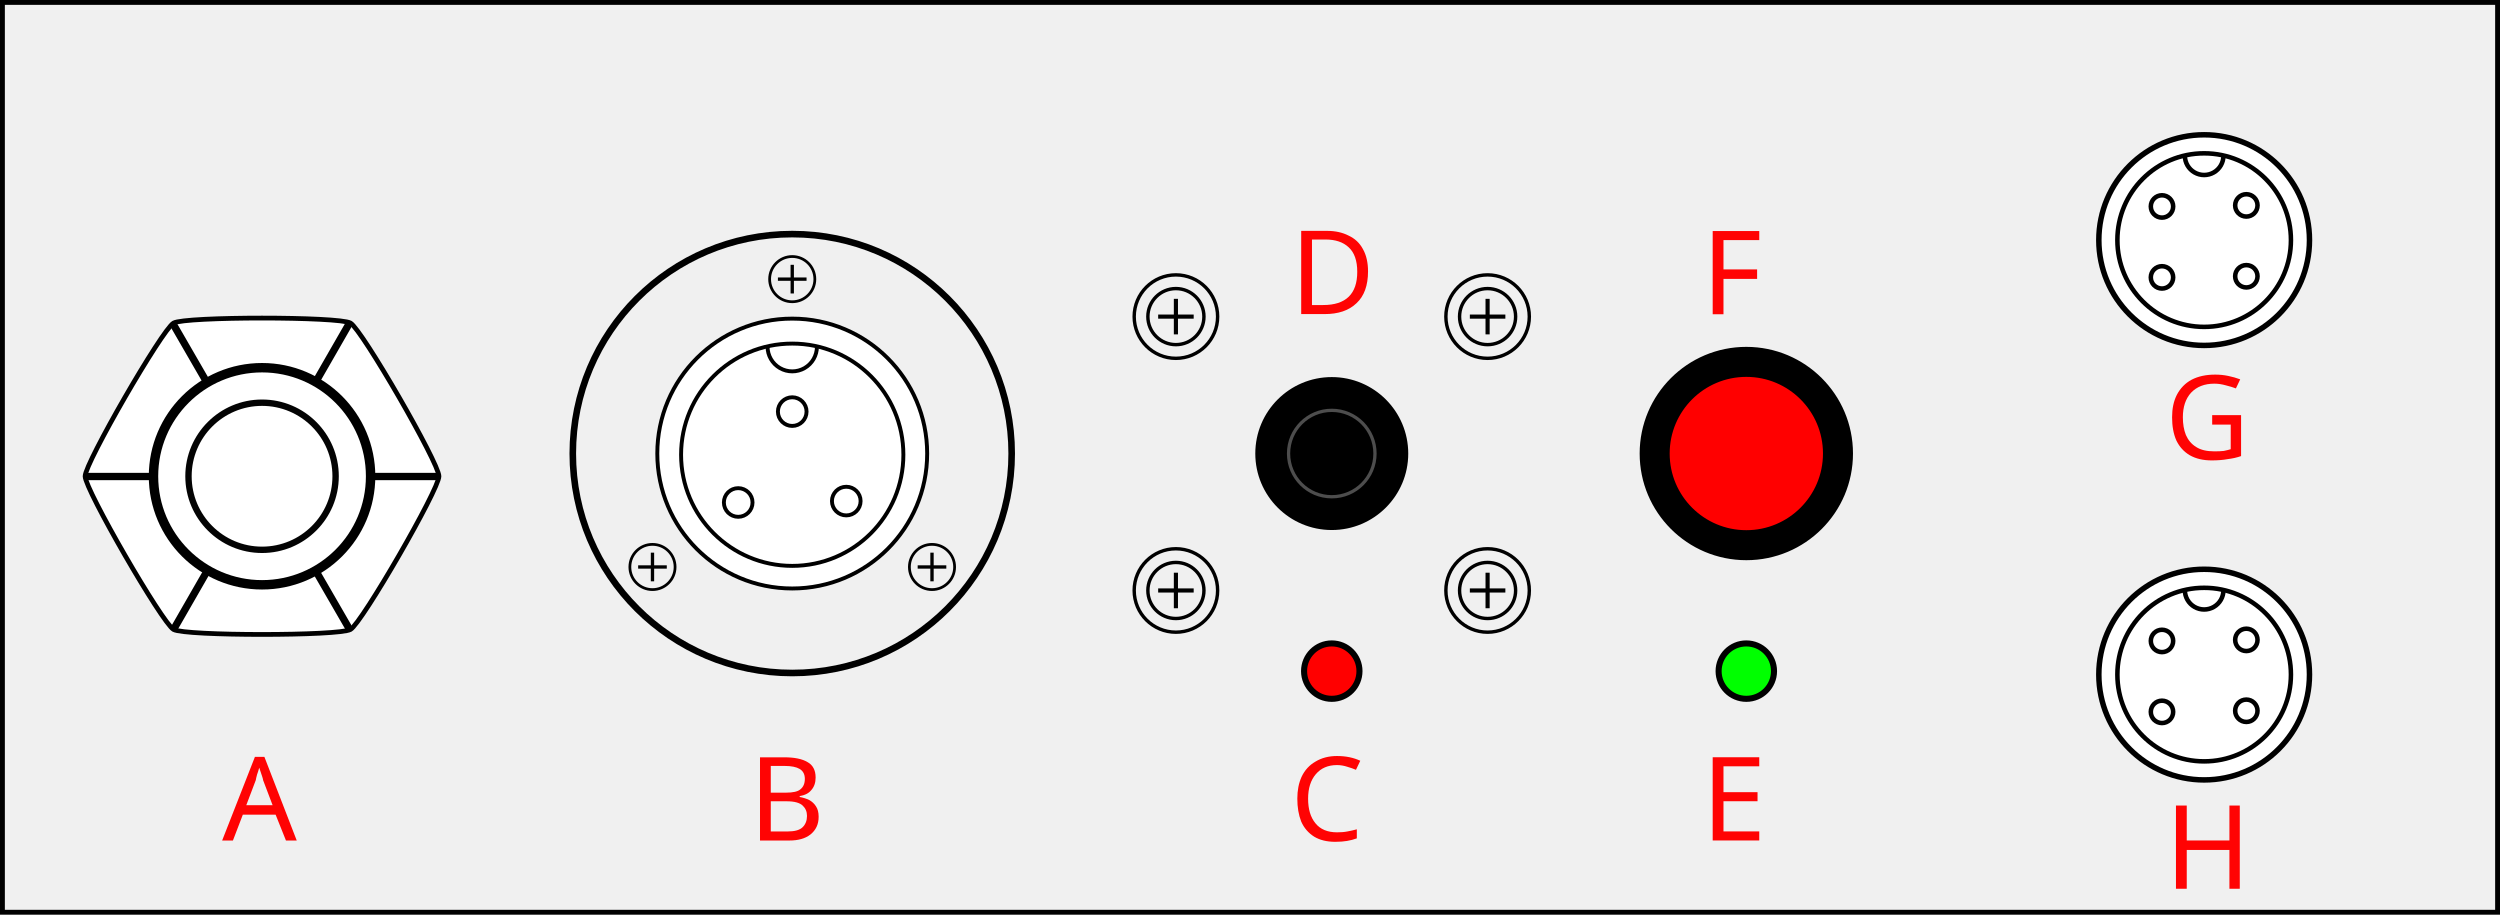
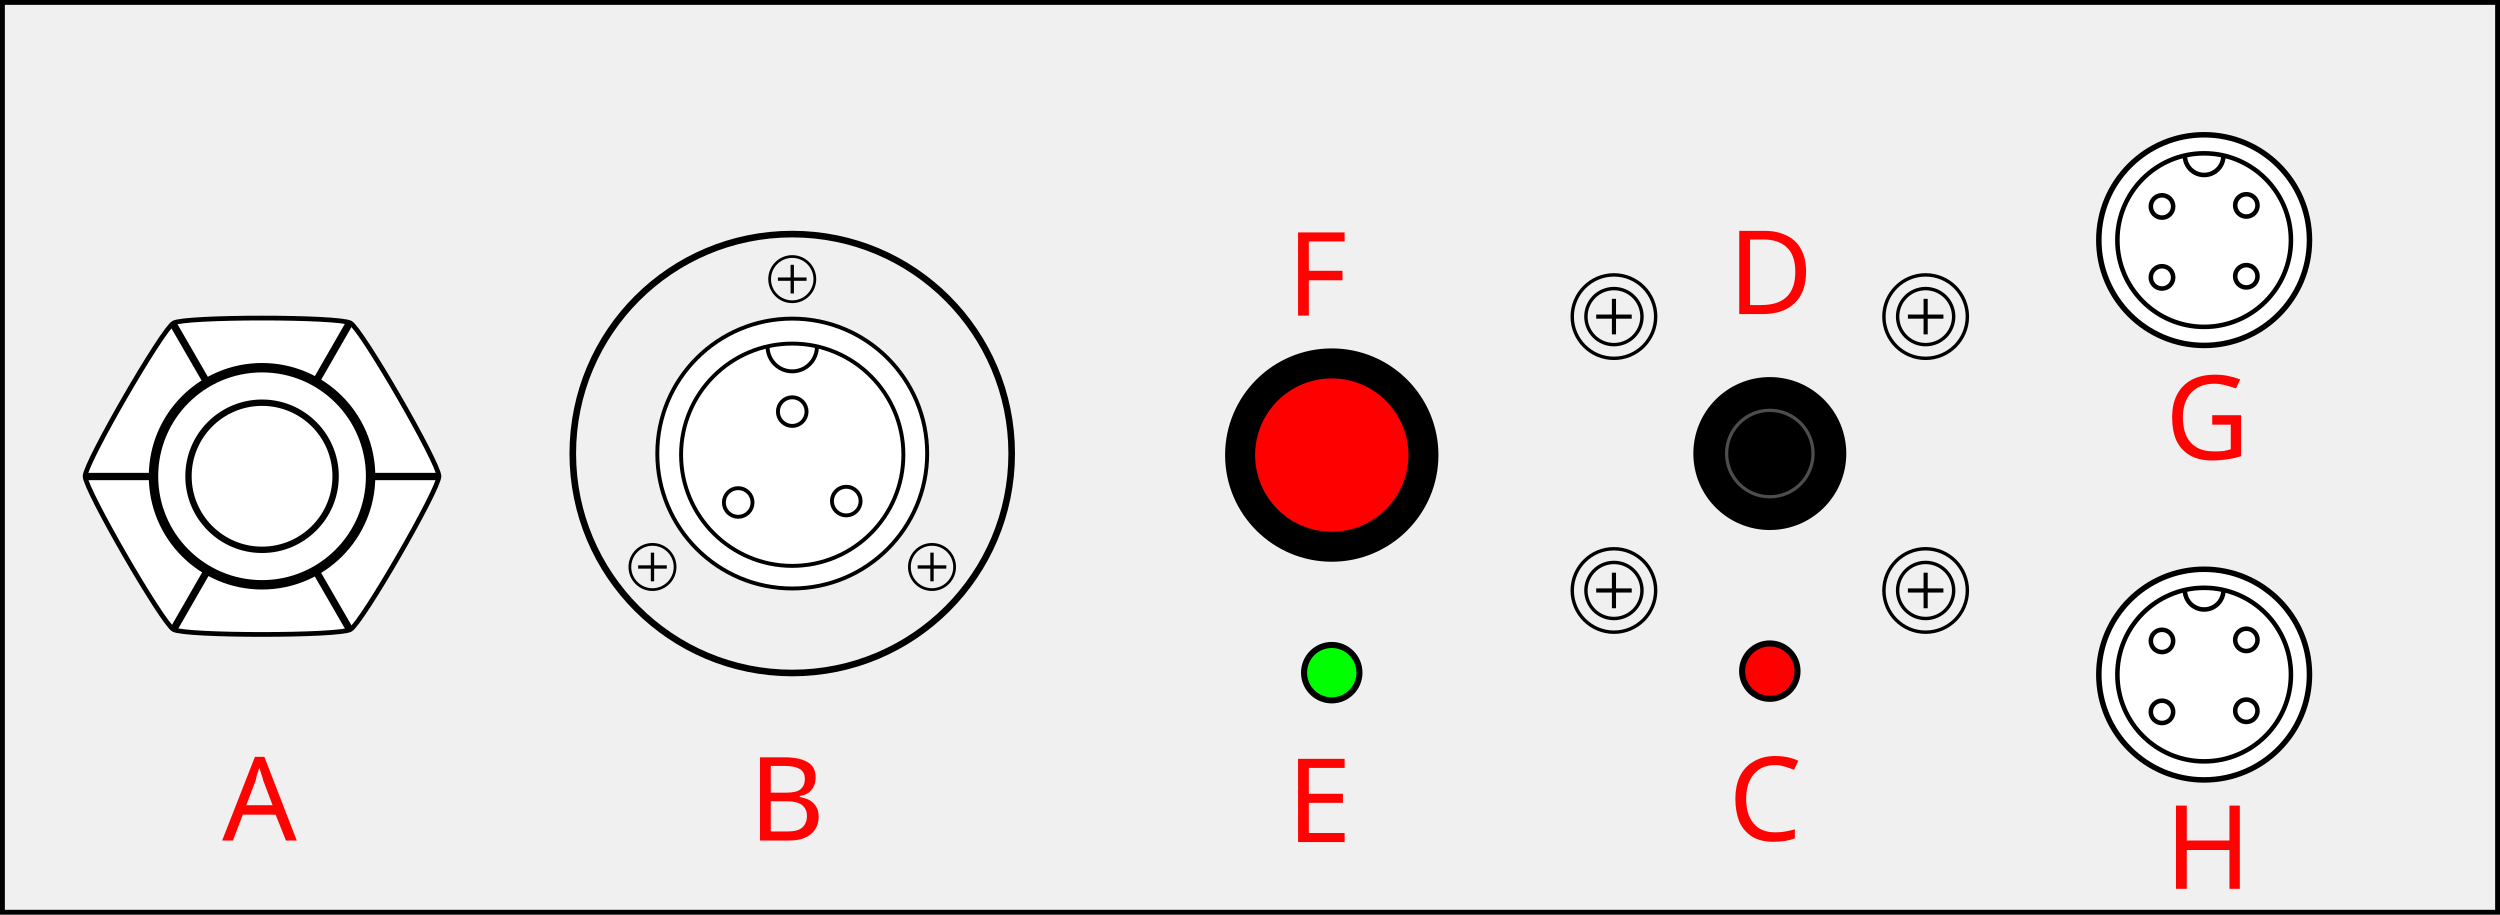
<svg xmlns="http://www.w3.org/2000/svg" width="90.601mm" height="33.148mm" viewBox="0 0 90.601 33.148" version="1.1" id="svg8">
  <defs id="defs2" />
  <g id="layer1" transform="translate(-1.1750311e-4,-1.1750311e-4)">
    <rect style="fill:none;fill-rule:evenodd;stroke:#000000;stroke-width:0.176;stroke-miterlimit:4;stroke-dasharray:none" id="rect10" width="90.425" height="32.972" x="0.088" y="0.088" />
    <g id="g1696" transform="translate(1.5875)">
      <g id="g979-3" transform="matrix(1.328631,0,0,1.328631,-18.81748,-18.54207)">
        <circle style="fill:#ffffff;stroke:#000000;stroke-width:0.15;stroke-miterlimit:4;stroke-dasharray:none" id="path62-8" cx="73.09" cy="20.505" r="2.873" />
        <circle style="fill:#ffffff;stroke:#000000;stroke-width:0.124;stroke-miterlimit:4;stroke-dasharray:none" id="path62-9-9" cx="73.09" cy="20.505" r="2.367" />
        <path style="fill:none;stroke:#000000;stroke-width:0.124;stroke-miterlimit:4;stroke-dasharray:none" id="path919-4" d="m 73.616,18.204 a 0.526,0.526 0 0 1 -0.263,0.455 0.526,0.526 0 0 1 -0.526,0 0.526,0.526 0 0 1 -0.263,-0.455" />
        <g id="g968-9" transform="translate(0.1317978,-0.2869537)">
          <circle style="fill:none;stroke:#000000;stroke-width:0.124;stroke-miterlimit:4;stroke-dasharray:none" id="path927-4" cx="71.808" cy="19.874" r="0.305" />
          <circle style="fill:none;stroke:#000000;stroke-width:0.124;stroke-miterlimit:4;stroke-dasharray:none" id="path927-5-9" cx="74.109" cy="19.845" r="0.305" />
        </g>
        <g id="g964-4" transform="translate(0.03365326,0.04176085)">
          <circle style="fill:none;stroke:#000000;stroke-width:0.124;stroke-miterlimit:4;stroke-dasharray:none" id="path927-6-6" cx="71.906" cy="21.48" r="0.305" />
          <circle style="fill:none;stroke:#000000;stroke-width:0.124;stroke-miterlimit:4;stroke-dasharray:none" id="path927-5-3-8" cx="74.207" cy="21.45" r="0.305" />
        </g>
      </g>
      <g id="g979-3-1" transform="matrix(1.328631,0,0,1.328631,-18.81748,-2.79612)">
        <circle style="fill:#ffffff;stroke:#000000;stroke-width:0.15;stroke-miterlimit:4;stroke-dasharray:none" id="path62-8-9" cx="73.09" cy="20.505" r="2.873" />
        <circle style="fill:#ffffff;stroke:#000000;stroke-width:0.124;stroke-miterlimit:4;stroke-dasharray:none" id="path62-9-9-4" cx="73.09" cy="20.505" r="2.367" />
        <path style="fill:none;stroke:#000000;stroke-width:0.124;stroke-miterlimit:4;stroke-dasharray:none" id="path919-4-0" d="m 73.616,18.204 a 0.526,0.526 0 0 1 -0.263,0.455 0.526,0.526 0 0 1 -0.526,0 0.526,0.526 0 0 1 -0.263,-0.455" />
        <g id="g968-9-4" transform="translate(0.1317978,-0.2869537)">
          <circle style="fill:none;stroke:#000000;stroke-width:0.124;stroke-miterlimit:4;stroke-dasharray:none" id="path927-4-4" cx="71.808" cy="19.874" r="0.305" />
          <circle style="fill:none;stroke:#000000;stroke-width:0.124;stroke-miterlimit:4;stroke-dasharray:none" id="path927-5-9-1" cx="74.109" cy="19.845" r="0.305" />
        </g>
        <g id="g964-4-2" transform="translate(0.03365326,0.04176085)">
          <circle style="fill:none;stroke:#000000;stroke-width:0.124;stroke-miterlimit:4;stroke-dasharray:none" id="path927-6-6-4" cx="71.906" cy="21.48" r="0.305" />
          <circle style="fill:none;stroke:#000000;stroke-width:0.124;stroke-miterlimit:4;stroke-dasharray:none" id="path927-5-3-8-7" cx="74.207" cy="21.45" r="0.305" />
        </g>
      </g>
    </g>
-     <g id="g31" transform="translate(-7.559507,-174.7958)">
-       <circle style="fill:#000000;stroke:#000000;stroke-width:0.265" id="path12" cx="70.847" cy="191.232" r="3.733" />
-       <circle style="fill:#ff0000;stroke:#ff0000;stroke-width:0.19" id="path12-9" cx="70.847" cy="191.232" r="2.683" />
-     </g>
-     <circle style="opacity:0.999;fill:#ff0000;stroke:#000000;stroke-width:0.22;stroke-miterlimit:4;stroke-dasharray:none" id="path35-6" cx="48.264" cy="24.322" r="1.004" />
-     <circle style="fill:#000000;stroke:#000000;stroke-width:0.343" id="path52" cx="48.264" cy="16.437" r="2.6" />
-     <g id="g1201" transform="translate(0.457436,2.740845)">
-       <g id="g1162" transform="translate(3.274052,2.071339)">
-         <circle style="fill:none;stroke:#000000;stroke-width:0.124;stroke-miterlimit:4;stroke-dasharray:none" id="path1111" cx="38.884" cy="6.662" r="1.016" />
-         <circle style="fill:none;stroke:#000000;stroke-width:0.124;stroke-miterlimit:4;stroke-dasharray:none" id="path1113" cx="38.884" cy="6.662" r="1.512" />
-         <path style="fill:none;stroke:#000000;stroke-width:0.15;stroke-linecap:butt;stroke-linejoin:miter;stroke-miterlimit:4;stroke-dasharray:none;stroke-opacity:1" d="M 38.884,6.018 V 7.306" id="path1115" />
-         <path style="fill:none;stroke:#000000;stroke-width:0.15;stroke-linecap:butt;stroke-linejoin:miter;stroke-miterlimit:4;stroke-dasharray:none;stroke-opacity:1" d="m 38.241,6.662 h 1.287" id="path1156" />
-       </g>
-       <g id="g1162-4" transform="translate(14.5696,2.071339)">
-         <circle style="fill:none;stroke:#000000;stroke-width:0.124;stroke-miterlimit:4;stroke-dasharray:none" id="path1111-4" cx="38.884" cy="6.662" r="1.016" />
-         <circle style="fill:none;stroke:#000000;stroke-width:0.124;stroke-miterlimit:4;stroke-dasharray:none" id="path1113-5" cx="38.884" cy="6.662" r="1.512" />
-         <path style="fill:none;stroke:#000000;stroke-width:0.15;stroke-linecap:butt;stroke-linejoin:miter;stroke-miterlimit:4;stroke-dasharray:none;stroke-opacity:1" d="M 38.884,6.018 V 7.306" id="path1115-3" />
-         <path style="fill:none;stroke:#000000;stroke-width:0.15;stroke-linecap:butt;stroke-linejoin:miter;stroke-miterlimit:4;stroke-dasharray:none;stroke-opacity:1" d="m 38.241,6.662 h 1.287" id="path1156-5" />
-       </g>
-     </g>
-     <g id="g1162-7" transform="translate(3.731488,14.73718)">
-       <circle style="fill:none;stroke:#000000;stroke-width:0.124;stroke-miterlimit:4;stroke-dasharray:none" id="path1111-44" cx="38.884" cy="6.662" r="1.016" />
-       <circle style="fill:none;stroke:#000000;stroke-width:0.124;stroke-miterlimit:4;stroke-dasharray:none" id="path1113-9" cx="38.884" cy="6.662" r="1.512" />
-       <path style="fill:none;stroke:#000000;stroke-width:0.15;stroke-linecap:butt;stroke-linejoin:miter;stroke-miterlimit:4;stroke-dasharray:none;stroke-opacity:1" d="M 38.884,6.018 V 7.306" id="path1115-2" />
-       <path style="fill:none;stroke:#000000;stroke-width:0.15;stroke-linecap:butt;stroke-linejoin:miter;stroke-miterlimit:4;stroke-dasharray:none;stroke-opacity:1" d="m 38.241,6.662 h 1.287" id="path1156-6" />
-     </g>
-     <g id="g1162-4-0" transform="translate(15.02704,14.73718)">
-       <circle style="fill:none;stroke:#000000;stroke-width:0.124;stroke-miterlimit:4;stroke-dasharray:none" id="path1111-4-9" cx="38.884" cy="6.662" r="1.016" />
-       <circle style="fill:none;stroke:#000000;stroke-width:0.124;stroke-miterlimit:4;stroke-dasharray:none" id="path1113-5-3" cx="38.884" cy="6.662" r="1.512" />
-       <path style="fill:none;stroke:#000000;stroke-width:0.15;stroke-linecap:butt;stroke-linejoin:miter;stroke-miterlimit:4;stroke-dasharray:none;stroke-opacity:1" d="M 38.884,6.018 V 7.306" id="path1115-3-6" />
-       <path style="fill:none;stroke:#000000;stroke-width:0.15;stroke-linecap:butt;stroke-linejoin:miter;stroke-miterlimit:4;stroke-dasharray:none;stroke-opacity:1" d="m 38.241,6.662 h 1.287" id="path1156-5-6" />
-     </g>
-     <circle style="fill:#000000;stroke:#4d4d4d;stroke-width:0.119;stroke-miterlimit:4;stroke-dasharray:none" id="path1273" cx="48.264" cy="16.437" r="1.566" />
    <circle style="fill:#ffffff;stroke:#000000;stroke-width:0.142;stroke-miterlimit:4;stroke-dasharray:none" id="path62-8-2" cx="28.711" cy="16.437" r="4.89" />
    <circle style="fill:#ffffff;stroke:#000000;stroke-width:0.142;stroke-miterlimit:4;stroke-dasharray:none" id="path62-9-9-1" cx="28.711" cy="16.48" r="4.028" />
    <path style="fill:none;stroke:#000000;stroke-width:0.142;stroke-miterlimit:4;stroke-dasharray:none" id="path919-4-9" d="m 29.606,12.564 a 0.895,0.895 0 0 1 -0.447,0.775 0.895,0.895 0 0 1 -0.895,0 0.895,0.895 0 0 1 -0.447,-0.775" />
    <circle style="fill:none;stroke:#000000;stroke-width:0.142;stroke-miterlimit:4;stroke-dasharray:none" id="path927-4-6" cx="28.711" cy="14.917" r="0.519" />
    <g id="g964-4-8" transform="matrix(1.702008,0,0,1.702008,-95.63154,-18.34875)" style="stroke-width:0.083;stroke-miterlimit:4;stroke-dasharray:none">
      <circle style="fill:none;stroke:#000000;stroke-width:0.083;stroke-miterlimit:4;stroke-dasharray:none" id="path927-6-6-5" cx="71.906" cy="21.48" r="0.305" />
      <circle style="fill:none;stroke:#000000;stroke-width:0.083;stroke-miterlimit:4;stroke-dasharray:none" id="path927-5-3-8-3" cx="74.207" cy="21.45" r="0.305" />
    </g>
    <circle style="fill:none;stroke:#000000;stroke-width:0.239;stroke-miterlimit:4;stroke-dasharray:none" id="path1467" cx="28.711" cy="16.437" r="7.953" />
    <g id="g1599" transform="matrix(0.8064305,0,0,0.8064305,8.39705,5.99921)">
      <g id="g1513" transform="translate(14.90028,-2.645833)">
        <circle style="fill:none;stroke:#000000;stroke-width:0.124;stroke-miterlimit:4;stroke-dasharray:none" id="path1111-44-7" cx="10.29" cy="7.751" r="1.016" />
        <path style="fill:none;stroke:#000000;stroke-width:0.15;stroke-linecap:butt;stroke-linejoin:miter;stroke-miterlimit:4;stroke-dasharray:none;stroke-opacity:1" d="M 10.29,7.107 V 8.395" id="path1115-2-2" />
        <path style="fill:none;stroke:#000000;stroke-width:0.15;stroke-linecap:butt;stroke-linejoin:miter;stroke-miterlimit:4;stroke-dasharray:none;stroke-opacity:1" d="m 9.646,7.751 h 1.287" id="path1156-6-1" />
      </g>
      <g id="g1513-0" transform="translate(21.18111,10.28988)">
        <circle style="fill:none;stroke:#000000;stroke-width:0.124;stroke-miterlimit:4;stroke-dasharray:none" id="path1111-44-7-7" cx="10.29" cy="7.751" r="1.016" />
        <path style="fill:none;stroke:#000000;stroke-width:0.15;stroke-linecap:butt;stroke-linejoin:miter;stroke-miterlimit:4;stroke-dasharray:none;stroke-opacity:1" d="M 10.29,7.107 V 8.395" id="path1115-2-2-7" />
        <path style="fill:none;stroke:#000000;stroke-width:0.15;stroke-linecap:butt;stroke-linejoin:miter;stroke-miterlimit:4;stroke-dasharray:none;stroke-opacity:1" d="m 9.646,7.751 h 1.287" id="path1156-6-1-0" />
      </g>
      <g id="g1513-2" transform="translate(8.619441,10.28988)">
        <circle style="fill:none;stroke:#000000;stroke-width:0.124;stroke-miterlimit:4;stroke-dasharray:none" id="path1111-44-7-9" cx="10.29" cy="7.751" r="1.016" />
        <path style="fill:none;stroke:#000000;stroke-width:0.15;stroke-linecap:butt;stroke-linejoin:miter;stroke-miterlimit:4;stroke-dasharray:none;stroke-opacity:1" d="M 10.29,7.107 V 8.395" id="path1115-2-2-3" />
        <path style="fill:none;stroke:#000000;stroke-width:0.15;stroke-linecap:butt;stroke-linejoin:miter;stroke-miterlimit:4;stroke-dasharray:none;stroke-opacity:1" d="m 9.646,7.751 h 1.287" id="path1156-6-1-6" />
      </g>
    </g>
    <path style="fill:#ffffff;stroke:#000000;stroke-width:0.172;stroke-miterlimit:4;stroke-dasharray:none" id="path2035" d="M 6.29,22.813 C 5.874,22.573 3.084,17.741 3.084,17.26 c 0,-0.481 2.79,-5.313 3.206,-5.553 0.416,-0.24 5.996,-0.24 6.412,0 0.416,0.24 3.206,5.072 3.206,5.553 0,0.481 -2.79,5.313 -3.206,5.553 -0.416,0.24 -5.996,0.24 -6.412,0 z" />
    <path style="fill:none;stroke:#000000;stroke-width:0.265px;stroke-linecap:butt;stroke-linejoin:miter;stroke-opacity:1" d="M 6.26,11.717 12.662,22.797" id="path2054" />
    <path style="fill:none;stroke:#000000;stroke-width:0.265px;stroke-linecap:butt;stroke-linejoin:miter;stroke-opacity:1" d="M 6.29,22.813 12.662,11.717" id="path2056" />
    <path style="fill:none;stroke:#000000;stroke-width:0.265px;stroke-linecap:butt;stroke-linejoin:miter;stroke-opacity:1" d="M 3.047,17.269 H 15.875" id="path2058" />
    <circle style="fill:#ffffff;stroke:#000000;stroke-width:0.341;stroke-miterlimit:4;stroke-dasharray:none" id="path2037-0" cx="9.497" cy="17.26" r="3.934" />
    <circle style="opacity:0.987;fill:#ffffff;stroke:#000000;stroke-width:0.231;stroke-miterlimit:4;stroke-dasharray:none" id="path2037" cx="9.497" cy="17.26" r="2.666" />
-     <circle style="opacity:0.999;fill:#00ff00;stroke:#000000;stroke-width:0.22;stroke-miterlimit:4;stroke-dasharray:none" id="path35-6-3" cx="63.287" cy="24.322" r="1.004" />
    <text xml:space="preserve" style="font-style:normal;font-weight:normal;font-size:4.233px;line-height:1.25;font-family:sans-serif;opacity:0.987;fill:#000000;fill-opacity:1;stroke:none;stroke-width:0.265" x="8.05" y="30.458" id="text2086">
      <tspan id="tspan2084" x="8.05" y="30.458" style="font-size:4.233px;fill:#ff0000;stroke-width:0.265">A</tspan>
    </text>
    <text xml:space="preserve" style="font-style:normal;font-weight:normal;font-size:4.233px;line-height:1.25;font-family:sans-serif;opacity:0.987;fill:#000000;fill-opacity:1;stroke:none;stroke-width:0.265" x="27.137" y="30.458" id="text2086-3">
      <tspan id="tspan2084-0" x="27.137" y="30.458" style="font-size:4.233px;fill:#ff0000;stroke-width:0.265">B</tspan>
    </text>
-     <text xml:space="preserve" style="font-style:normal;font-weight:normal;font-size:4.233px;line-height:1.25;font-family:sans-serif;opacity:0.987;fill:#000000;fill-opacity:1;stroke:none;stroke-width:0.265" x="46.749" y="30.458" id="text2086-3-7">
-       <tspan id="tspan2084-0-2" x="46.749" y="30.458" style="font-size:4.233px;fill:#ff0000;stroke-width:0.265">C</tspan>
-     </text>
-     <text xml:space="preserve" style="font-style:normal;font-weight:normal;font-size:4.233px;line-height:1.25;font-family:sans-serif;opacity:0.987;fill:#000000;fill-opacity:1;stroke:none;stroke-width:0.265" x="46.749" y="11.385" id="text2086-3-7-1">
-       <tspan id="tspan2084-0-2-5" x="46.749" y="11.385" style="font-size:4.233px;fill:#ff0000;stroke-width:0.265">D</tspan>
-     </text>
-     <g id="g2170" transform="translate(-0.7904578,-8.251966)">
-       <text xml:space="preserve" style="font-style:normal;font-weight:normal;font-size:4.233px;line-height:1.25;font-family:sans-serif;opacity:0.987;fill:#000000;fill-opacity:1;stroke:none;stroke-width:0.265" x="62.452" y="38.71" id="text2086-3-7-8">
-         <tspan id="tspan2084-0-2-7" x="62.452" y="38.71" style="font-size:4.233px;fill:#ff0000;stroke-width:0.265">E</tspan>
+     <g id="g2236" transform="translate(15.875)">
+       <circle style="opacity:0.999;fill:#ff0000;stroke:#000000;stroke-width:0.22;stroke-miterlimit:4;stroke-dasharray:none" id="path35-6" cx="48.264" cy="24.322" r="1.004" />
+       <circle style="fill:#000000;stroke:#000000;stroke-width:0.343" id="path52" cx="48.264" cy="16.437" r="2.6" />
+       <g id="g1201" transform="translate(0.457436,2.740845)">
+         <g id="g1162" transform="translate(3.274052,2.071339)">
+           <circle style="fill:none;stroke:#000000;stroke-width:0.124;stroke-miterlimit:4;stroke-dasharray:none" id="path1111" cx="38.884" cy="6.662" r="1.016" />
+           <circle style="fill:none;stroke:#000000;stroke-width:0.124;stroke-miterlimit:4;stroke-dasharray:none" id="path1113" cx="38.884" cy="6.662" r="1.512" />
+           <path style="fill:none;stroke:#000000;stroke-width:0.15;stroke-linecap:butt;stroke-linejoin:miter;stroke-miterlimit:4;stroke-dasharray:none;stroke-opacity:1" d="M 38.884,6.018 V 7.306" id="path1115" />
+           <path style="fill:none;stroke:#000000;stroke-width:0.15;stroke-linecap:butt;stroke-linejoin:miter;stroke-miterlimit:4;stroke-dasharray:none;stroke-opacity:1" d="m 38.241,6.662 h 1.287" id="path1156" />
+         </g>
+         <g id="g1162-4" transform="translate(14.5696,2.071339)">
+           <circle style="fill:none;stroke:#000000;stroke-width:0.124;stroke-miterlimit:4;stroke-dasharray:none" id="path1111-4" cx="38.884" cy="6.662" r="1.016" />
+           <circle style="fill:none;stroke:#000000;stroke-width:0.124;stroke-miterlimit:4;stroke-dasharray:none" id="path1113-5" cx="38.884" cy="6.662" r="1.512" />
+           <path style="fill:none;stroke:#000000;stroke-width:0.15;stroke-linecap:butt;stroke-linejoin:miter;stroke-miterlimit:4;stroke-dasharray:none;stroke-opacity:1" d="M 38.884,6.018 V 7.306" id="path1115-3" />
+           <path style="fill:none;stroke:#000000;stroke-width:0.15;stroke-linecap:butt;stroke-linejoin:miter;stroke-miterlimit:4;stroke-dasharray:none;stroke-opacity:1" d="m 38.241,6.662 h 1.287" id="path1156-5" />
+         </g>
+       </g>
+       <g id="g1162-7" transform="translate(3.731488,14.73718)">
+         <circle style="fill:none;stroke:#000000;stroke-width:0.124;stroke-miterlimit:4;stroke-dasharray:none" id="path1111-44" cx="38.884" cy="6.662" r="1.016" />
+         <circle style="fill:none;stroke:#000000;stroke-width:0.124;stroke-miterlimit:4;stroke-dasharray:none" id="path1113-9" cx="38.884" cy="6.662" r="1.512" />
+         <path style="fill:none;stroke:#000000;stroke-width:0.15;stroke-linecap:butt;stroke-linejoin:miter;stroke-miterlimit:4;stroke-dasharray:none;stroke-opacity:1" d="M 38.884,6.018 V 7.306" id="path1115-2" />
+         <path style="fill:none;stroke:#000000;stroke-width:0.15;stroke-linecap:butt;stroke-linejoin:miter;stroke-miterlimit:4;stroke-dasharray:none;stroke-opacity:1" d="m 38.241,6.662 h 1.287" id="path1156-6" />
+       </g>
+       <g id="g1162-4-0" transform="translate(15.02704,14.73718)">
+         <circle style="fill:none;stroke:#000000;stroke-width:0.124;stroke-miterlimit:4;stroke-dasharray:none" id="path1111-4-9" cx="38.884" cy="6.662" r="1.016" />
+         <circle style="fill:none;stroke:#000000;stroke-width:0.124;stroke-miterlimit:4;stroke-dasharray:none" id="path1113-5-3" cx="38.884" cy="6.662" r="1.512" />
+         <path style="fill:none;stroke:#000000;stroke-width:0.15;stroke-linecap:butt;stroke-linejoin:miter;stroke-miterlimit:4;stroke-dasharray:none;stroke-opacity:1" d="M 38.884,6.018 V 7.306" id="path1115-3-6" />
+         <path style="fill:none;stroke:#000000;stroke-width:0.15;stroke-linecap:butt;stroke-linejoin:miter;stroke-miterlimit:4;stroke-dasharray:none;stroke-opacity:1" d="m 38.241,6.662 h 1.287" id="path1156-5-6" />
+       </g>
+       <circle style="fill:#000000;stroke:#4d4d4d;stroke-width:0.119;stroke-miterlimit:4;stroke-dasharray:none" id="path1273" cx="48.264" cy="16.437" r="1.566" />
+       <text xml:space="preserve" style="font-style:normal;font-weight:normal;font-size:4.233px;line-height:1.25;font-family:sans-serif;opacity:0.987;fill:#000000;fill-opacity:1;stroke:none;stroke-width:0.265" x="46.749" y="30.458" id="text2086-3-7">
+         <tspan id="tspan2084-0-2" x="46.749" y="30.458" style="font-size:4.233px;fill:#ff0000;stroke-width:0.265">C</tspan>
      </text>
-       <text xml:space="preserve" style="font-style:normal;font-weight:normal;font-size:4.233px;line-height:1.25;font-family:sans-serif;opacity:0.987;fill:#000000;fill-opacity:1;stroke:none;stroke-width:0.265" x="62.452" y="19.637" id="text2086-3-7-1-8">
-         <tspan id="tspan2084-0-2-5-3" x="62.452" y="19.637" style="font-size:4.233px;fill:#ff0000;stroke-width:0.265">F</tspan>
-       </text>
-       <text xml:space="preserve" style="font-style:normal;font-weight:normal;font-size:4.233px;line-height:1.25;font-family:sans-serif;opacity:0.987;fill:#000000;fill-opacity:1;stroke:none;stroke-width:0.265" x="79.243" y="24.892" id="text2086-3-7-8-8">
-         <tspan id="tspan2084-0-2-7-3" x="79.243" y="24.892" style="font-size:4.233px;fill:#ff0000;stroke-width:0.265">G</tspan>
-       </text>
-       <text xml:space="preserve" style="font-style:normal;font-weight:normal;font-size:4.233px;line-height:1.25;font-family:sans-serif;opacity:0.987;fill:#000000;fill-opacity:1;stroke:none;stroke-width:0.265" x="79.243" y="40.46" id="text2086-3-7-8-5">
-         <tspan id="tspan2084-0-2-7-5" x="79.243" y="40.46" style="font-size:4.233px;fill:#ff0000;stroke-width:0.265">H</tspan>
+       <text xml:space="preserve" style="font-style:normal;font-weight:normal;font-size:4.233px;line-height:1.25;font-family:sans-serif;opacity:0.987;fill:#000000;fill-opacity:1;stroke:none;stroke-width:0.265" x="46.749" y="11.385" id="text2086-3-7-1">
+         <tspan id="tspan2084-0-2-5" x="46.749" y="11.385" style="font-size:4.233px;fill:#ff0000;stroke-width:0.265">D</tspan>
      </text>
    </g>
+     <g id="g2254" transform="translate(-15.02384,0.0558105)">
+       <g id="g31" transform="translate(-7.559507,-174.7958)">
+         <circle style="fill:#000000;stroke:#000000;stroke-width:0.265" id="path12" cx="70.847" cy="191.232" r="3.733" />
+         <circle style="fill:#ff0000;stroke:#ff0000;stroke-width:0.19" id="path12-9" cx="70.847" cy="191.232" r="2.683" />
+       </g>
+       <circle style="opacity:0.999;fill:#00ff00;stroke:#000000;stroke-width:0.22;stroke-miterlimit:4;stroke-dasharray:none" id="path35-6-3" cx="63.287" cy="24.322" r="1.004" />
+       <text xml:space="preserve" style="font-style:normal;font-weight:normal;font-size:4.233px;line-height:1.25;font-family:sans-serif;opacity:0.987;fill:#000000;fill-opacity:1;stroke:none;stroke-width:0.265" x="61.662" y="30.458" id="text2086-3-7-8">
+         <tspan id="tspan2084-0-2-7" x="61.662" y="30.458" style="font-size:4.233px;fill:#ff0000;stroke-width:0.265">E</tspan>
+       </text>
+       <text xml:space="preserve" style="font-style:normal;font-weight:normal;font-size:4.233px;line-height:1.25;font-family:sans-serif;opacity:0.987;fill:#000000;fill-opacity:1;stroke:none;stroke-width:0.265" x="61.662" y="11.385" id="text2086-3-7-1-8">
+         <tspan id="tspan2084-0-2-5-3" x="61.662" y="11.385" style="font-size:4.233px;fill:#ff0000;stroke-width:0.265">F</tspan>
+       </text>
+     </g>
+     <text xml:space="preserve" style="font-style:normal;font-weight:normal;font-size:4.233px;line-height:1.25;font-family:sans-serif;opacity:0.987;fill:#000000;fill-opacity:1;stroke:none;stroke-width:0.265" x="78.452" y="16.64" id="text2086-3-7-8-8">
+       <tspan id="tspan2084-0-2-7-3" x="78.452" y="16.64" style="font-size:4.233px;fill:#ff0000;stroke-width:0.265">G</tspan>
+     </text>
+     <text xml:space="preserve" style="font-style:normal;font-weight:normal;font-size:4.233px;line-height:1.25;font-family:sans-serif;opacity:0.987;fill:#000000;fill-opacity:1;stroke:none;stroke-width:0.265" x="78.452" y="32.208" id="text2086-3-7-8-5">
+       <tspan id="tspan2084-0-2-7-5" x="78.452" y="32.208" style="font-size:4.233px;fill:#ff0000;stroke-width:0.265">H</tspan>
+     </text>
  </g>
</svg>
